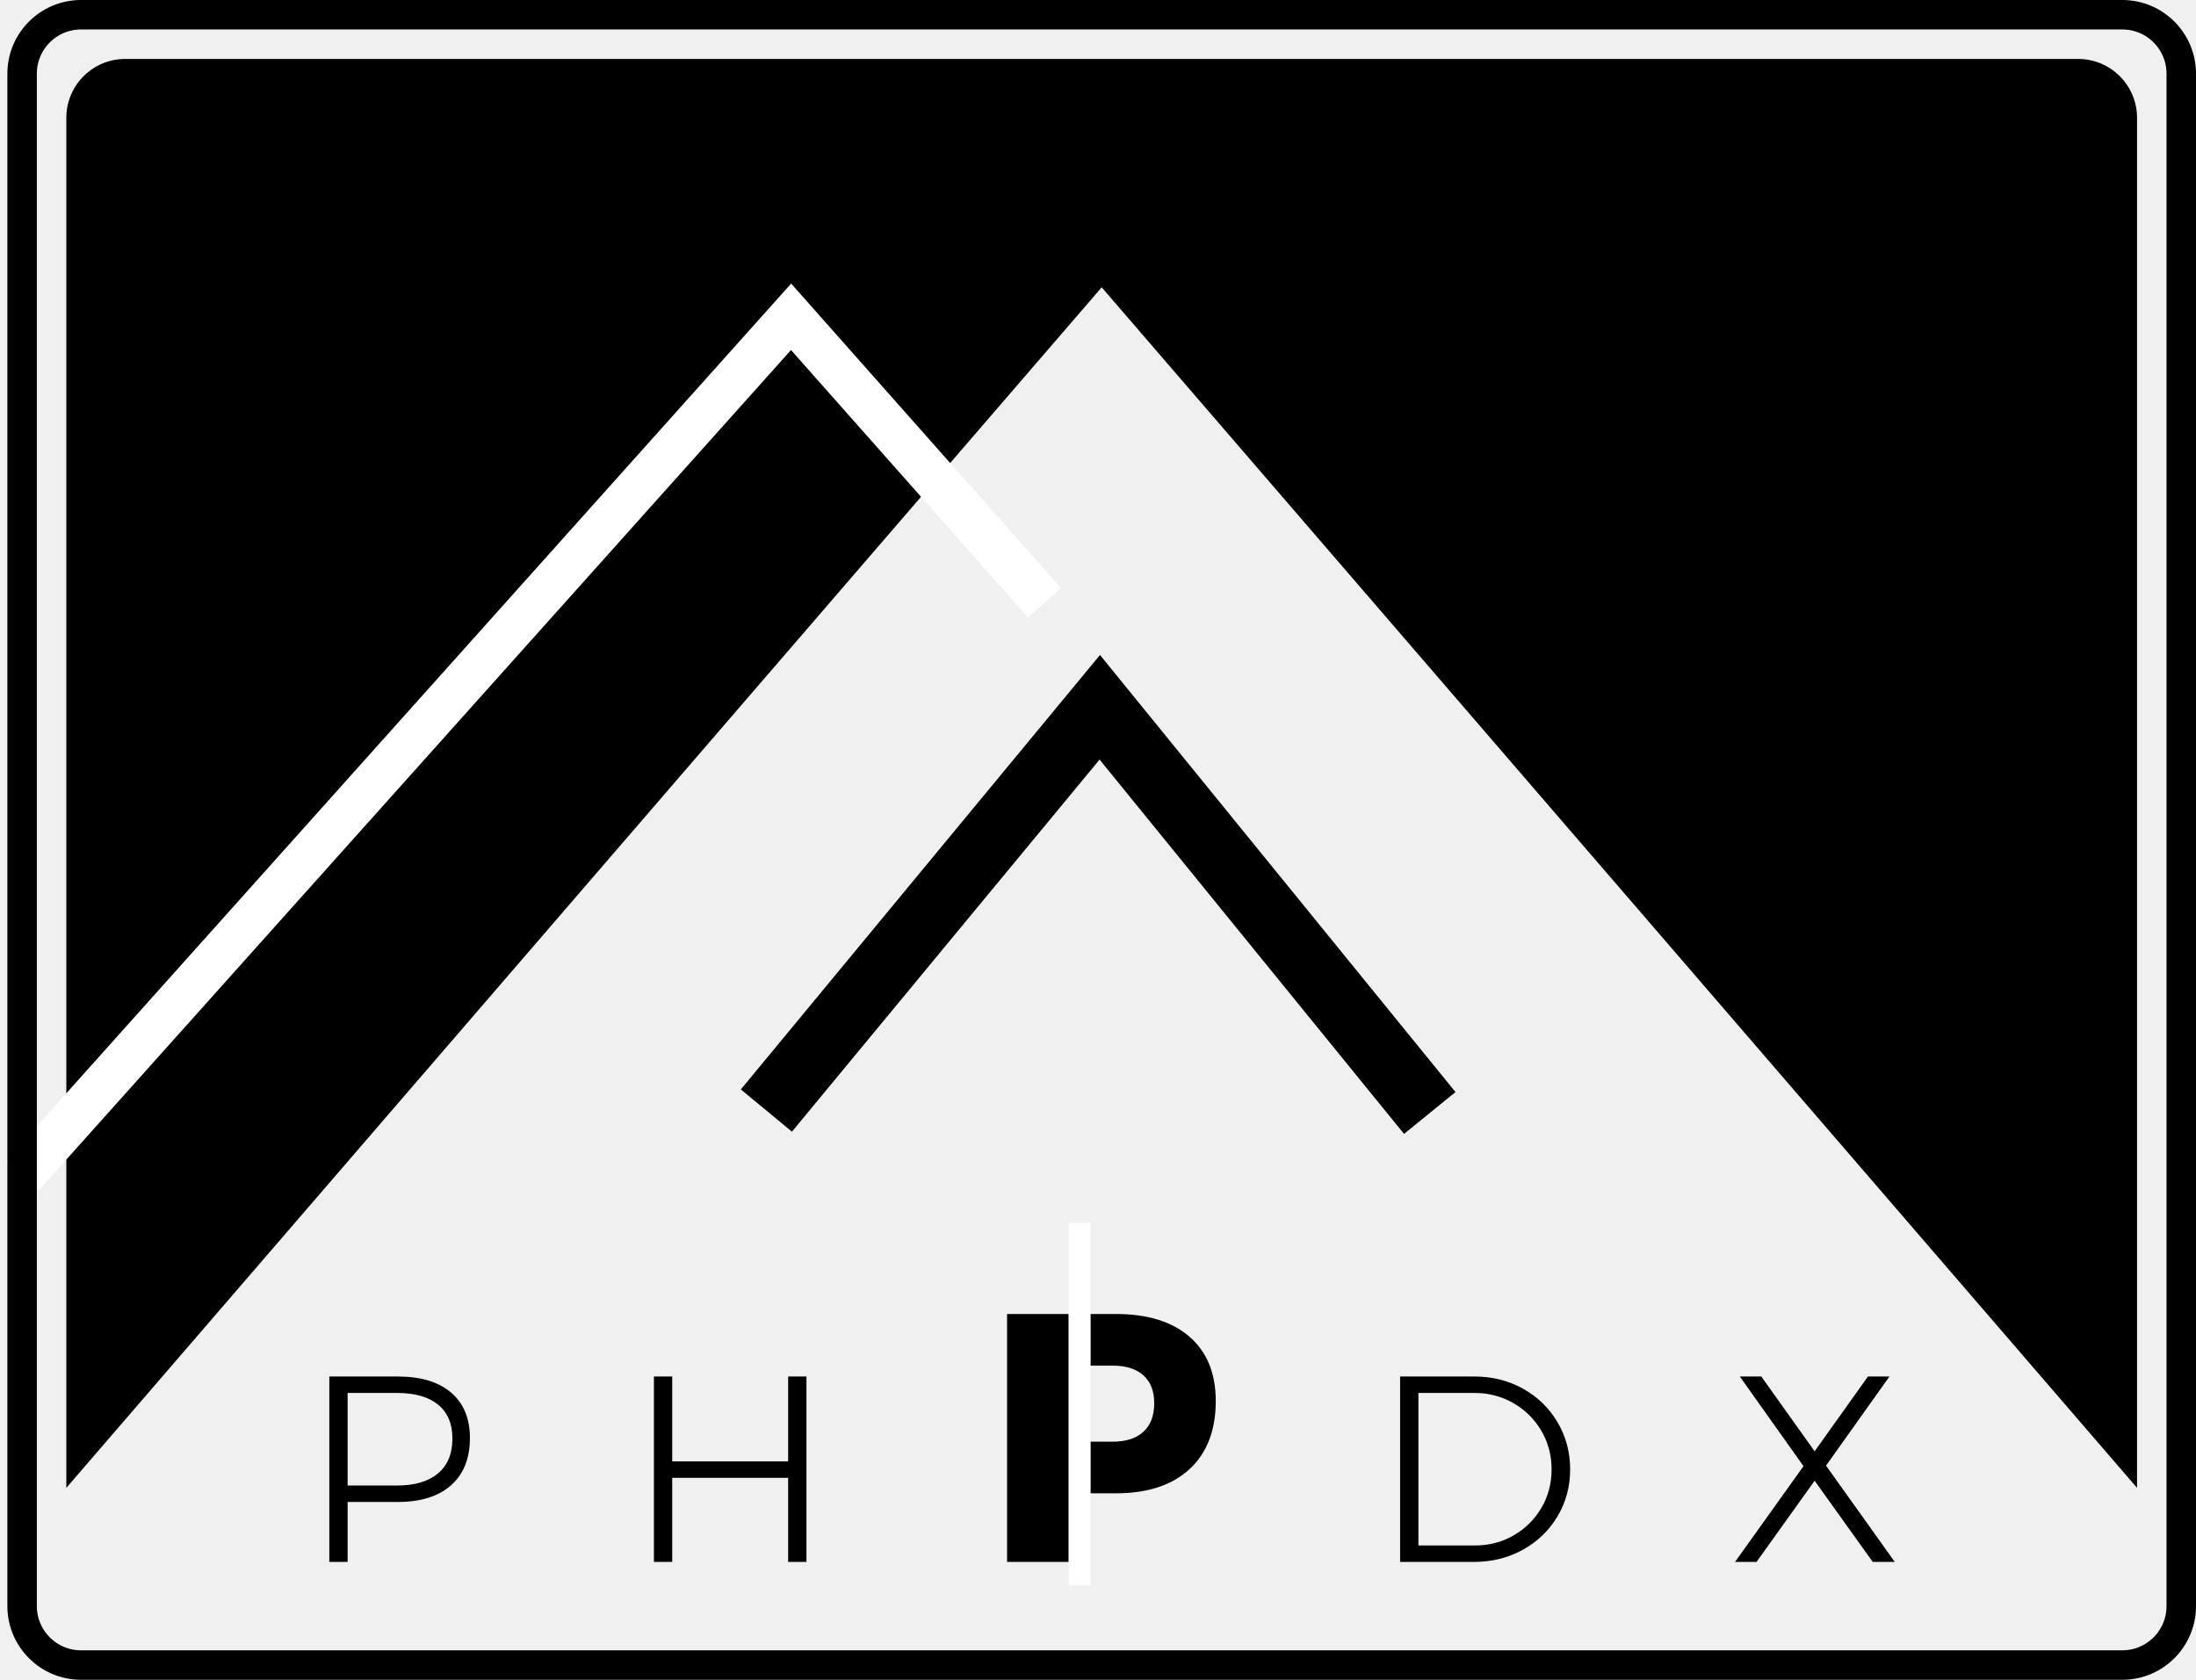
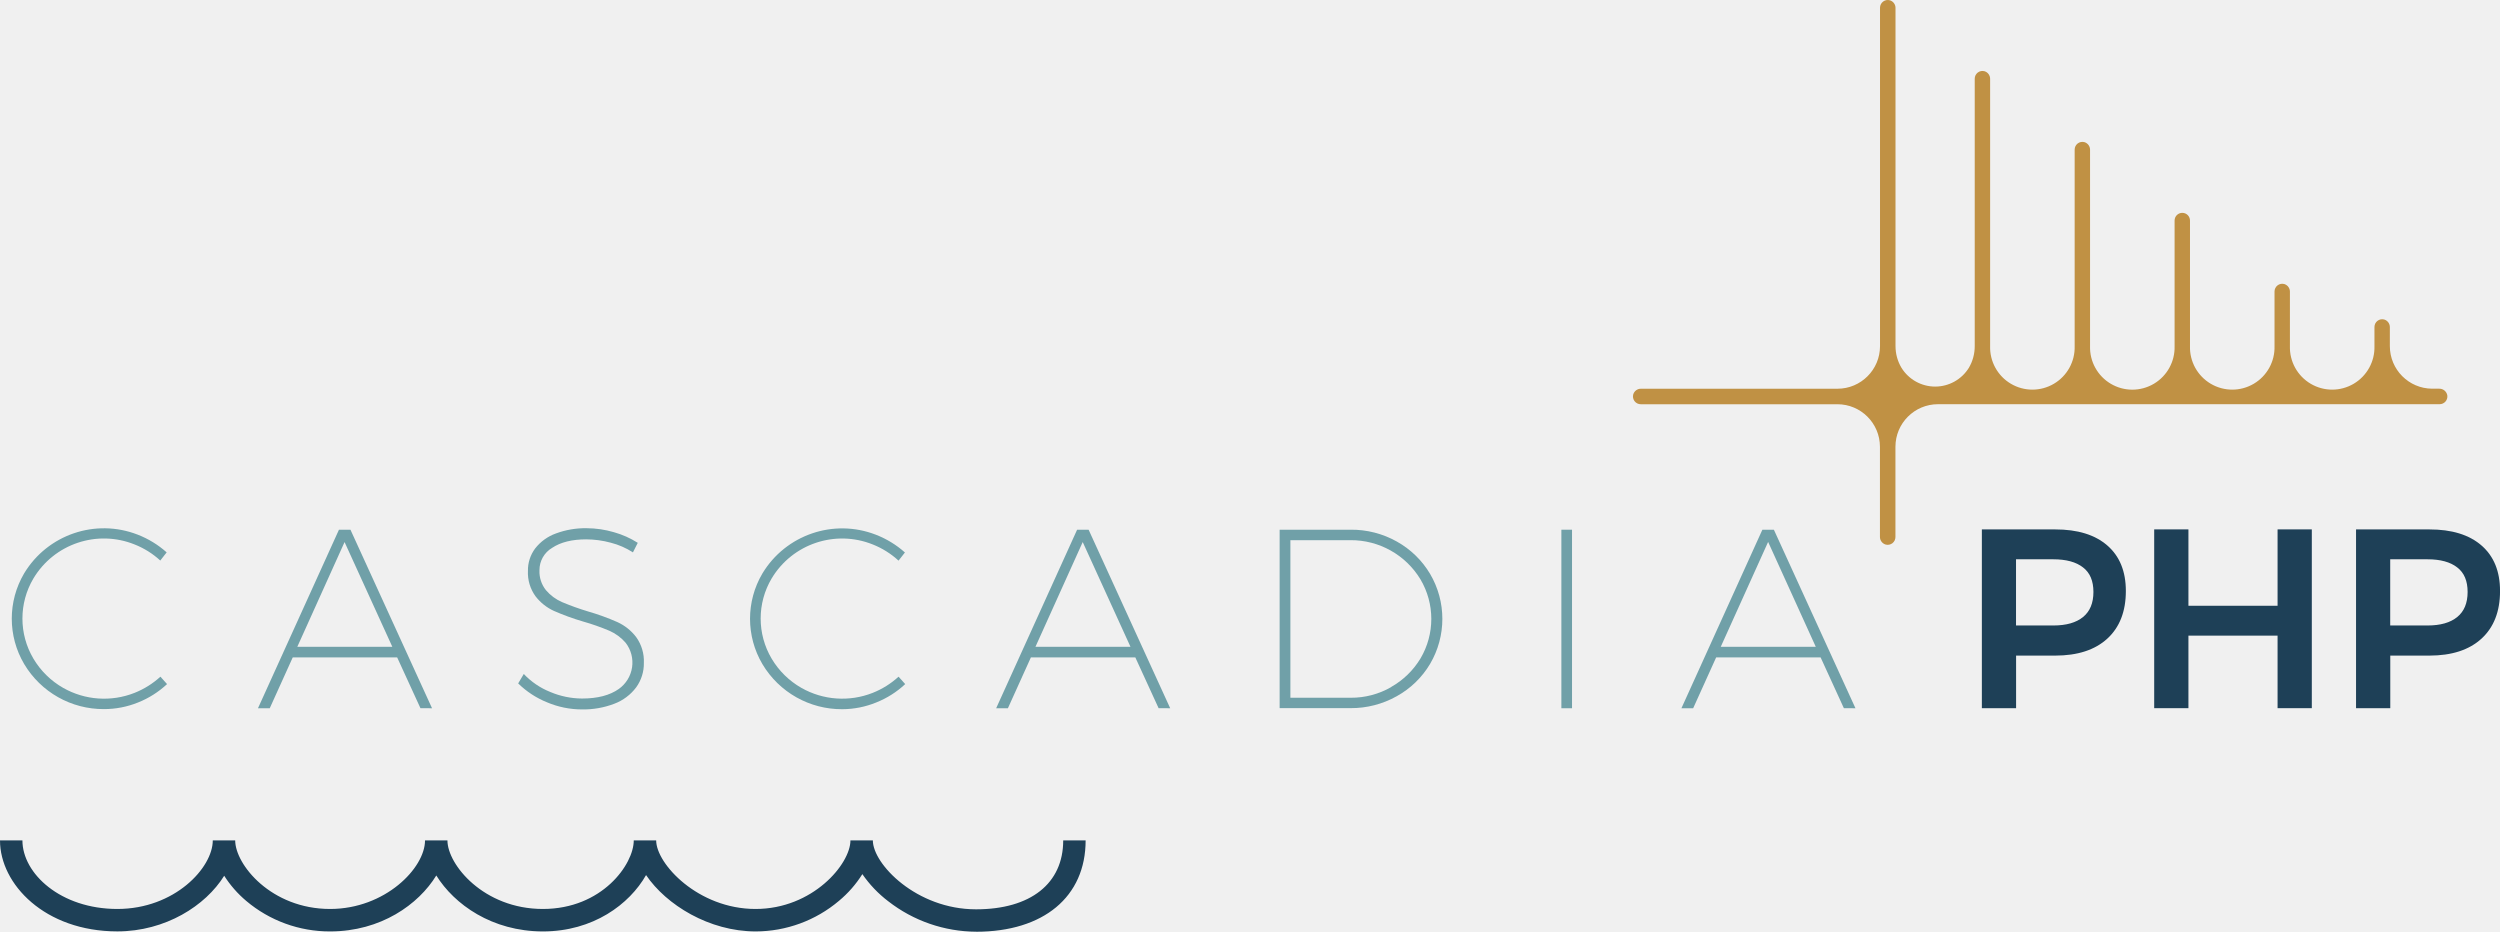
- <svg xmlns="http://www.w3.org/2000/svg" width="298px" height="228px" viewBox="0 0 298 228" version="1.1">
-   <defs />
-   <g id="Page-1" stroke="none" stroke-width="1" fill="none" fill-rule="evenodd">
-     <g id="badge-2" transform="translate(3, 4)">
-       <g id="Group" transform="translate(0, 4)">
-         <path d="M58.212,181.014 C59.916,182.466 60.768,184.524 60.768,187.188 C60.768,189.948 59.916,192.084 58.212,193.596 C56.508,195.108 54.096,195.864 50.976,195.864 L44.172,195.864 L44.172,204 L41.688,204 L41.688,178.836 L50.976,178.836 C54.096,178.836 56.508,179.562 58.212,181.014 Z M56.43,191.994 C57.738,190.902 58.392,189.324 58.392,187.26 C58.392,185.244 57.744,183.708 56.448,182.652 C55.152,181.596 53.292,181.068 50.868,181.068 L44.172,181.068 L44.172,193.632 L50.868,193.632 C53.268,193.632 55.122,193.086 56.43,191.994 Z M85.736,178.836 L88.22,178.836 L88.22,190.356 L103.952,190.356 L103.952,178.836 L106.436,178.836 L106.436,204 L103.952,204 L103.952,192.588 L88.22,192.588 L88.22,204 L85.736,204 L85.736,178.836 Z M158.428,173.448 C160.796,175.512 161.98,178.416 161.98,182.16 C161.98,186.128 160.796,189.208 158.428,191.4 C156.06,193.592 152.732,194.688 148.444,194.688 L142.444,194.688 L142.444,204 L133.66,204 L133.66,170.352 L148.444,170.352 C152.732,170.352 156.06,171.384 158.428,173.448 Z M152.164,186.336 C153.14,185.44 153.628,184.144 153.628,182.448 C153.628,180.816 153.14,179.56 152.164,178.68 C151.188,177.8 149.804,177.36 148.012,177.36 L142.444,177.36 L142.444,187.68 L148.012,187.68 C149.804,187.68 151.188,187.232 152.164,186.336 Z M203.682,180.492 C205.662,181.596 207.222,183.114 208.362,185.046 C209.502,186.978 210.072,189.108 210.072,191.436 C210.072,193.764 209.502,195.888 208.362,197.808 C207.222,199.728 205.656,201.24 203.664,202.344 C201.672,203.448 199.464,204 197.04,204 L186.996,204 L186.996,178.836 L197.112,178.836 C199.512,178.836 201.702,179.388 203.682,180.492 Z M202.404,200.4 C203.988,199.488 205.242,198.246 206.166,196.674 C207.09,195.102 207.552,193.356 207.552,191.436 C207.552,189.516 207.084,187.764 206.148,186.18 C205.212,184.596 203.946,183.348 202.35,182.436 C200.754,181.524 198.996,181.068 197.076,181.068 L189.48,181.068 L189.48,201.768 L197.184,201.768 C199.08,201.768 200.82,201.312 202.404,200.4 Z M233.096,178.836 L236.012,178.836 L243.248,188.988 L250.484,178.836 L253.4,178.836 L244.796,190.932 L254.12,204 L251.132,204 L243.248,192.984 L235.364,204 L232.448,204 L241.736,191.004 L233.096,178.836 Z" id="PHPDX" fill="#000000" />
-         <polyline id="tag-mountain" stroke="#000000" stroke-width="9" points="101 142.737 146.242 88 191.021 143.067" />
-         <path d="M287,193.95 L287,7.994 C287,3.578 283.421,0 279.006,0 L13.994,0 C9.578,0 6,3.579 6,7.994 L6,193.95 L146.5,31 L287,193.95 Z" id="Combined-Shape" fill="#000000" />
-         <polyline id="bg-mountain" stroke="#FFFFFF" stroke-width="6" points="0 151.597 104.351 35 138.732 73.811" />
-       </g>
-       <rect id="border" stroke="#000000" stroke-width="4" x="0" y="-2" width="293" height="224" rx="8" />
-       <g id="cut-lines" transform="translate(142, 163)" stroke="#FFFFFF" stroke-width="3" stroke-linecap="square">
-         <path d="M1.5,0.5 L1.5,46.674" id="Line" />
-       </g>
-     </g>
+ <svg xmlns="http://www.w3.org/2000/svg" id="Layer_1" data-name="Layer 1" viewBox="0 0 704.73 262.65">
+   <defs>
+     <style>.cls-1{fill:#70a0a8;}.cls-2,.cls-3{fill:#1e4057;}.cls-3{fill-rule:evenodd;}.cls-4{fill:#c09144;}</style>
+   </defs>
+   <g id="LOGO_PATH" data-name="LOGO PATH">
+     <path class="cls-1" d="M71.53,172.16A23.16,23.16,0,0,0,43,181.74a22.18,22.18,0,0,0,0,22.61,23,23,0,0,0,8.39,8.24A23.32,23.32,0,0,0,71.49,214a23.86,23.86,0,0,0,7.31-4.57l1.87,2.09a26,26,0,0,1-8.17,5.18,25.46,25.46,0,0,1-9.61,1.87,26,26,0,0,1-22.5-12.71,25.13,25.13,0,0,1,0-25.56,26.25,26.25,0,0,1,32-10.91,26.81,26.81,0,0,1,8.17,5l-1.8,2.3A23.44,23.44,0,0,0,71.53,172.16Z" transform="translate(-33.58 -18.68)" />
+     <path class="cls-1" d="M152.1,218.31,145.54,204H116.1l-6.48,14.33H106.3L129.13,168h3.24l23,50.33ZM117.39,201h26.78l-13.46-29.52Z" transform="translate(-33.58 -18.68)" />
+     <path class="cls-1" d="M205.74,171.66a26.91,26.91,0,0,0-6.91-.94q-6,0-9.58,2.38a7.27,7.27,0,0,0-3.6,6.34,8.37,8.37,0,0,0,1.84,5.62A12.44,12.44,0,0,0,192,188.4a72.61,72.61,0,0,0,7.31,2.63,65.68,65.68,0,0,1,8.28,3,13.9,13.9,0,0,1,5.33,4.25,11.59,11.59,0,0,1,2.16,7.27,11.43,11.43,0,0,1-2.16,6.88,13.74,13.74,0,0,1-6.12,4.61,24.22,24.22,0,0,1-9.22,1.62,25.19,25.19,0,0,1-9.79-2,24.92,24.92,0,0,1-8.14-5.33l1.58-2.66a21,21,0,0,0,7.49,5.08,23.32,23.32,0,0,0,8.93,1.84q6.55,0,10.37-2.7a9.12,9.12,0,0,0,1.94-13,12.82,12.82,0,0,0-4.64-3.42,64.18,64.18,0,0,0-7.38-2.59,68.4,68.4,0,0,1-8.24-3,13.73,13.73,0,0,1-5.18-4.14,11.29,11.29,0,0,1-2.12-7.13,10.27,10.27,0,0,1,2.05-6.34,13,13,0,0,1,5.83-4.21,23.75,23.75,0,0,1,8.68-1.48,27.47,27.47,0,0,1,7.67,1.12,25.11,25.11,0,0,1,6.73,3L212,174.39A21.24,21.24,0,0,0,205.74,171.66Z" transform="translate(-33.58 -18.68)" />
+     <path class="cls-1" d="M279.61,172.16a23.16,23.16,0,0,0-28.51,9.58,22.19,22.19,0,0,0,0,22.61,23,23,0,0,0,8.39,8.24A23.32,23.32,0,0,0,279.57,214a23.87,23.87,0,0,0,7.31-4.57l1.87,2.09a26,26,0,0,1-8.17,5.18A25.46,25.46,0,0,1,271,218.6a26,26,0,0,1-22.5-12.71,25.13,25.13,0,0,1,0-25.56,26.25,26.25,0,0,1,32-10.91,26.79,26.79,0,0,1,8.17,5l-1.8,2.3A23.44,23.44,0,0,0,279.61,172.16Z" transform="translate(-33.58 -18.68)" />
+     <path class="cls-1" d="M360.18,218.31,353.62,204H324.18l-6.48,14.33h-3.31L337.21,168h3.24l23,50.33ZM325.47,201h26.78l-13.46-29.52Z" transform="translate(-33.58 -18.68)" />
+     <path class="cls-1" d="M427.32,171.33a25.09,25.09,0,0,1,9.4,9.14,25,25,0,0,1,0,25.34,25,25,0,0,1-9.43,9.14,26.23,26.23,0,0,1-13,3.35H394.3V168h20A26,26,0,0,1,427.32,171.33Zm-1.58,41a22.62,22.62,0,0,0,8.28-8.06A21.88,21.88,0,0,0,434,182a22.88,22.88,0,0,0-19.76-11.05H397.33v44.42h17A22.58,22.58,0,0,0,425.73,212.37Z" transform="translate(-33.58 -18.68)" />
+     <path class="cls-1" d="M473.72,168h3v50.33h-3Z" transform="translate(-33.58 -18.68)" />
+     <path class="cls-1" d="M553.35,218.31,546.8,204H517.35l-6.48,14.33h-3.31L530.38,168h3.24l23,50.33ZM518.65,201h26.78L532,171.44Z" transform="translate(-33.58 -18.68)" />
+     <path class="cls-2" d="M627.62,172.45q5.22,4.54,5.22,12.82,0,8.64-5.22,13.43t-14.72,4.79h-11v14.83h-9.65v-50.4H612.9Q622.4,167.91,627.62,172.45Zm-6.84,20.16q2.92-2.38,2.92-7.06t-2.92-6.91q-2.92-2.3-8.39-2.3H601.88V195h10.51Q617.86,195,620.78,192.61Z" transform="translate(-33.58 -18.68)" />
+     <path class="cls-2" d="M640.83,167.91h9.65v21.53h25.13V167.91h9.65v50.4h-9.65V197.86H650.48v20.45h-9.65Z" transform="translate(-33.58 -18.68)" />
+     <path class="cls-2" d="M733.1,172.45q5.22,4.54,5.22,12.82,0,8.64-5.22,13.43t-14.72,4.79h-11v14.83h-9.65v-50.4h20.66Q727.88,167.91,733.1,172.45Zm-6.84,20.16q2.92-2.38,2.92-7.06t-2.92-6.91q-2.92-2.3-8.39-2.3H707.36V195h10.51Q723.34,195,726.26,192.61Z" transform="translate(-33.58 -18.68)" />
+     <path id="waves_1" data-name="waves 1" class="cls-3" d="M308.77,281.32a40.64,40.64,0,0,1-24.8-8.58,33.48,33.48,0,0,1-7.3-7.65,31.75,31.75,0,0,1-6.59,7.53,36.43,36.43,0,0,1-23.47,8.62c-13.12,0-25.2-7.47-30.91-15.88-4.7,8.25-14.94,15.88-29.07,15.88-14.36,0-25-7.62-30.06-15.77-5,8.16-15.63,15.77-29.93,15.77a36.43,36.43,0,0,1-23.65-8.6,31.21,31.21,0,0,1-6.21-7.09C91.54,274,80.2,281.23,66.66,281.23c-20.43,0-33.08-13.31-33.08-25.64h6.32c0,9.33,10.75,19.32,26.76,19.32,16.17,0,26.9-11.63,26.9-19.32h6.32c0,6.81,10.16,19.32,26.75,19.32,15.52,0,26.76-11.54,26.76-19.32h6.32c0,6.81,10.21,19.32,26.9,19.32s25.62-12.58,25.62-19.32h6.32c0,6.61,11.84,19.32,28,19.32s26.76-12.68,26.76-19.32h6.32c0,6.65,12.28,19.42,29.08,19.42,15.39,0,24.58-7.26,24.58-19.42h6.32c0,15.88-11.84,25.74-30.9,25.74" transform="translate(-33.58 -18.68)" />
+     <path id="bridge" class="cls-4" d="M721.18,128.25h-2a12,12,0,0,1-11.92-12v-5.32a2.23,2.23,0,0,0-1.58-2.18,2.18,2.18,0,0,0-2.76,2.11v5.39a11.92,11.92,0,1,1-23.83,0V100.93a2.23,2.23,0,0,0-1.58-2.18,2.18,2.18,0,0,0-2.76,2.11v15.39a11.92,11.92,0,1,1-23.83,0V80.85a2.17,2.17,0,0,0-2.17-2.17h0a2.17,2.17,0,0,0-2.17,2.17v35.41a11.92,11.92,0,1,1-23.83,0V60.93a2.23,2.23,0,0,0-1.58-2.18,2.18,2.18,0,0,0-2.76,2.11v55.39a11.92,11.92,0,1,1-23.83,0V40.93A2.23,2.23,0,0,0,593,38.76a2.18,2.18,0,0,0-2.76,2.11v75.39a12,12,0,0,1-1.65,6.1,11.17,11.17,0,0,1-19,0,11.92,11.92,0,0,1-1.68-6.13V20.94a2.24,2.24,0,0,0-1.59-2.18,2.19,2.19,0,0,0-2.78,2.11v95.39a12,12,0,0,1-12,12H496.16a2.24,2.24,0,0,0-2.18,1.59,2.19,2.19,0,0,0,2.11,2.78h55.43a12,12,0,0,1,12,12V170a2.24,2.24,0,0,0,1.59,2.18,2.19,2.19,0,0,0,2.78-2.11V144.62a12,12,0,0,1,12-12H721.3a2.19,2.19,0,0,0,2.17-2.41A2.27,2.27,0,0,0,721.18,128.25Z" transform="translate(-33.58 -18.68)" />
  </g>
</svg>
